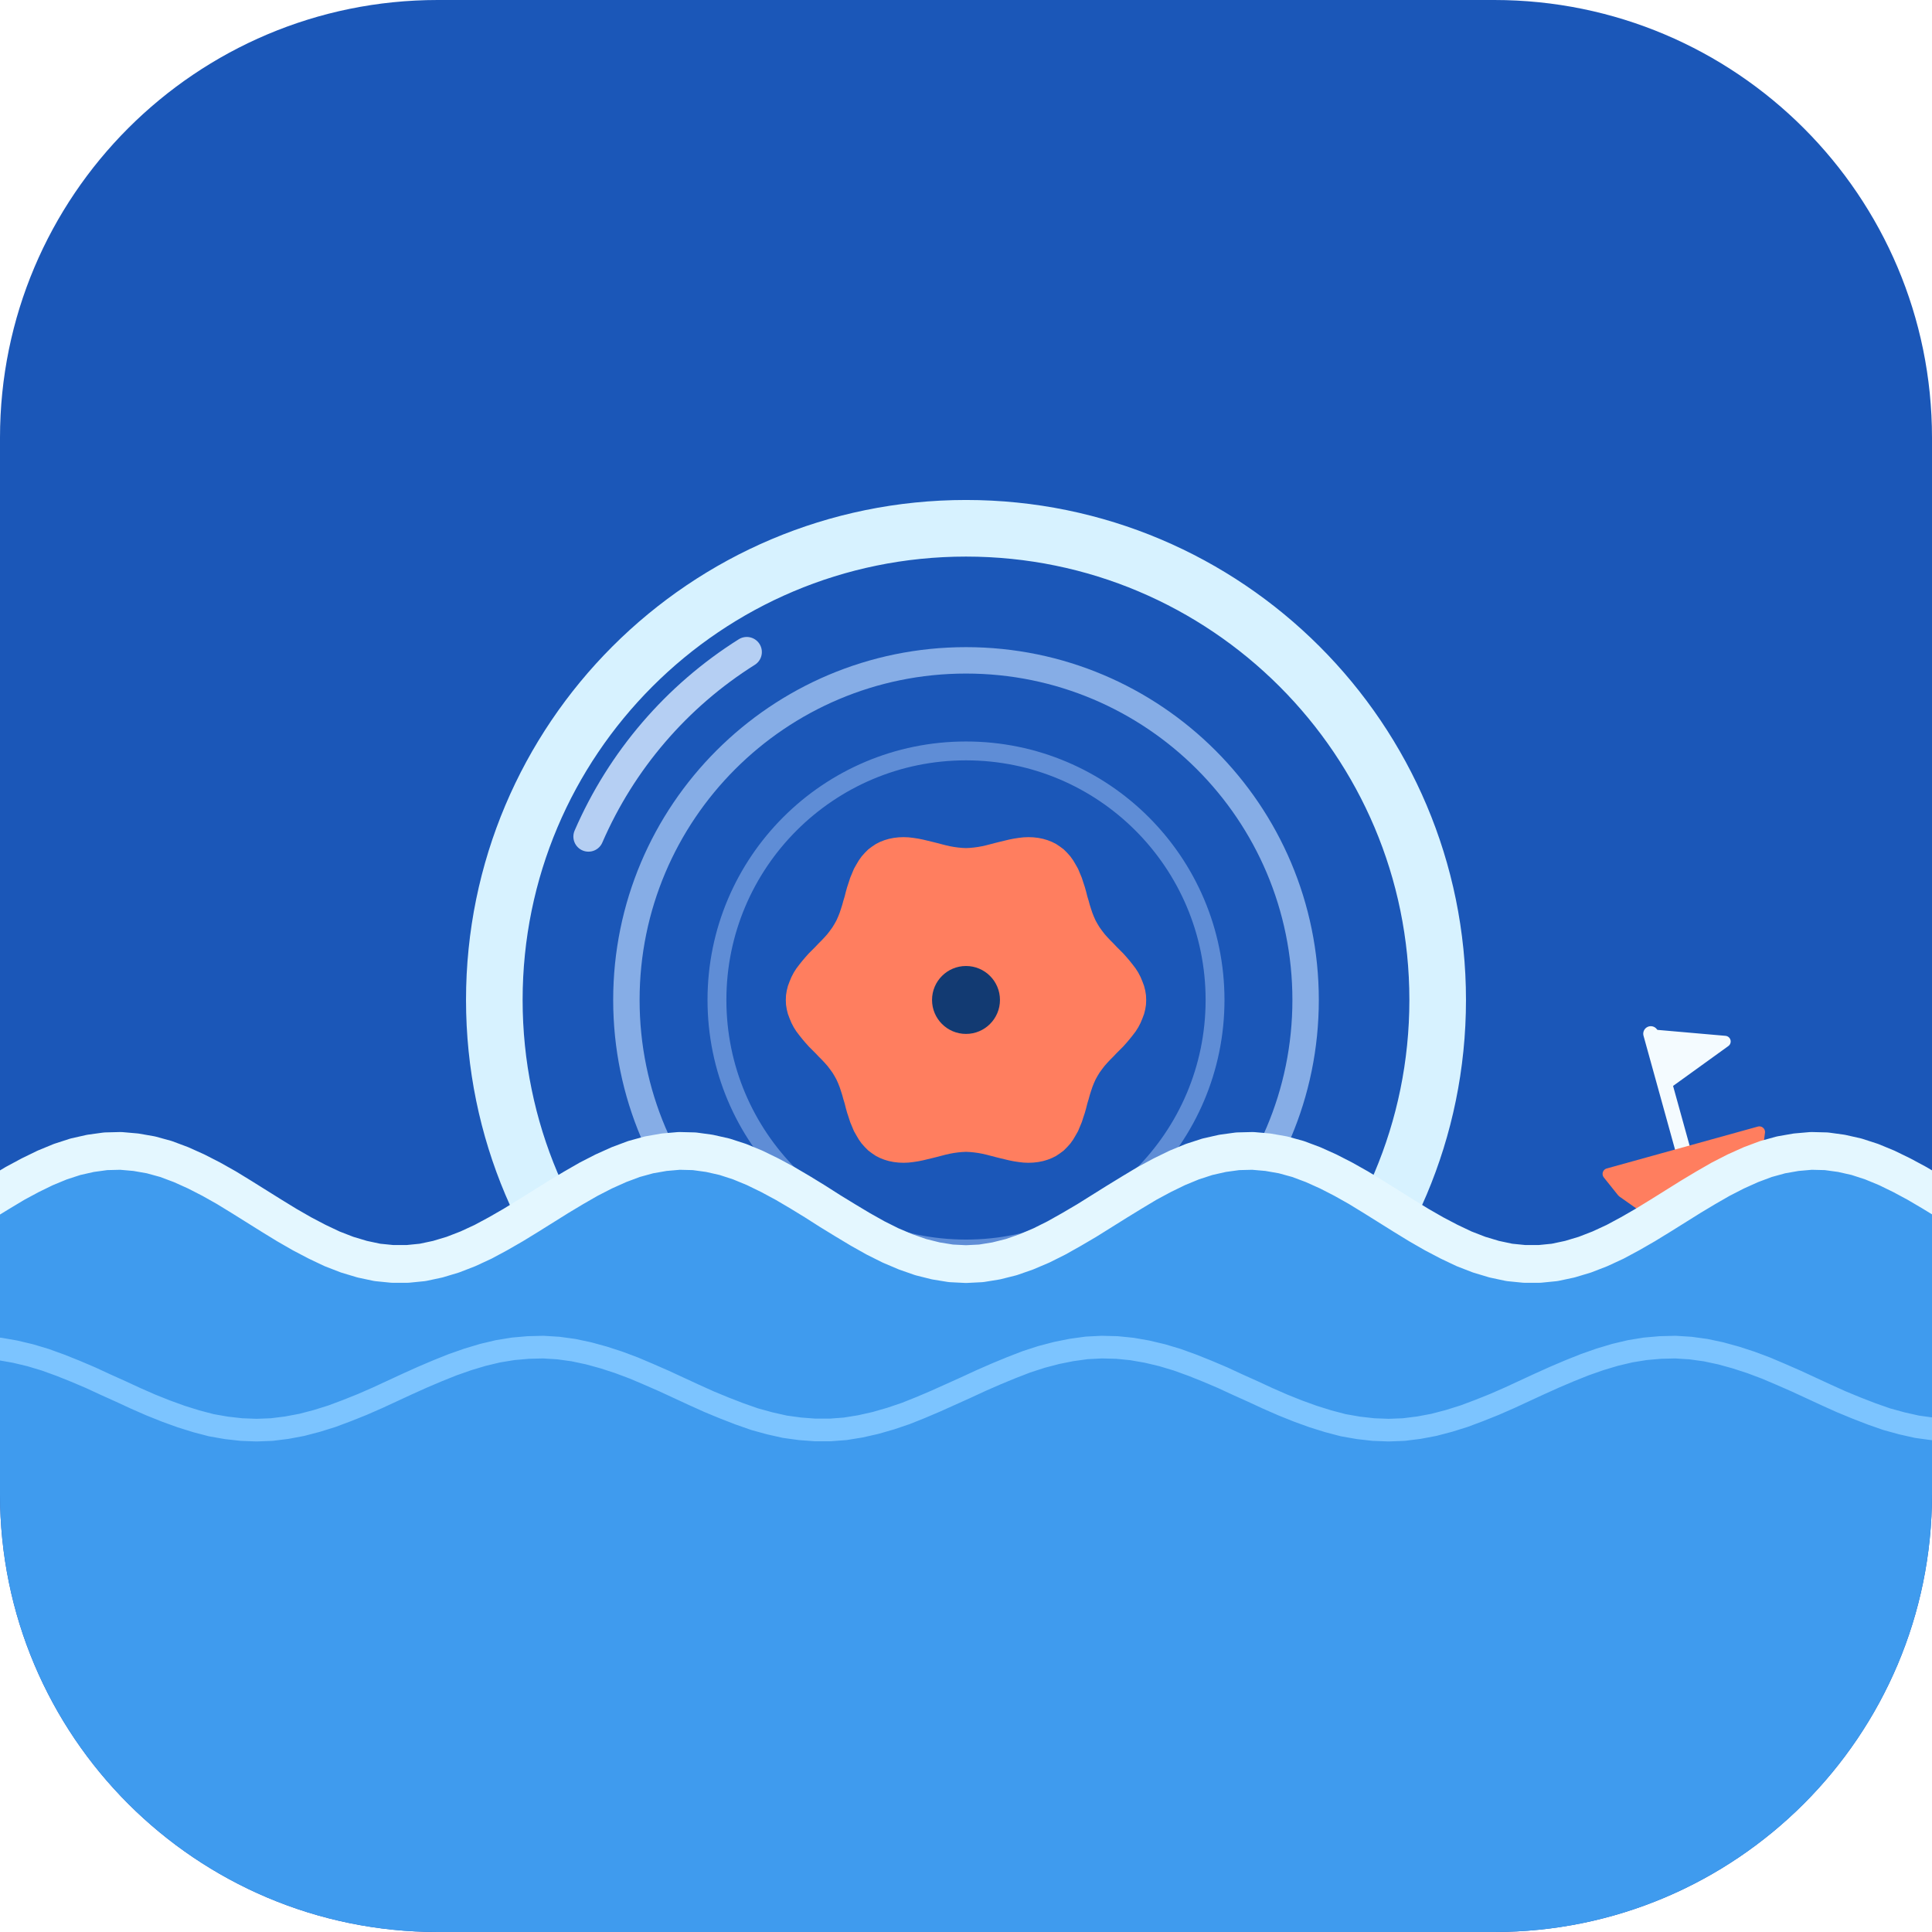
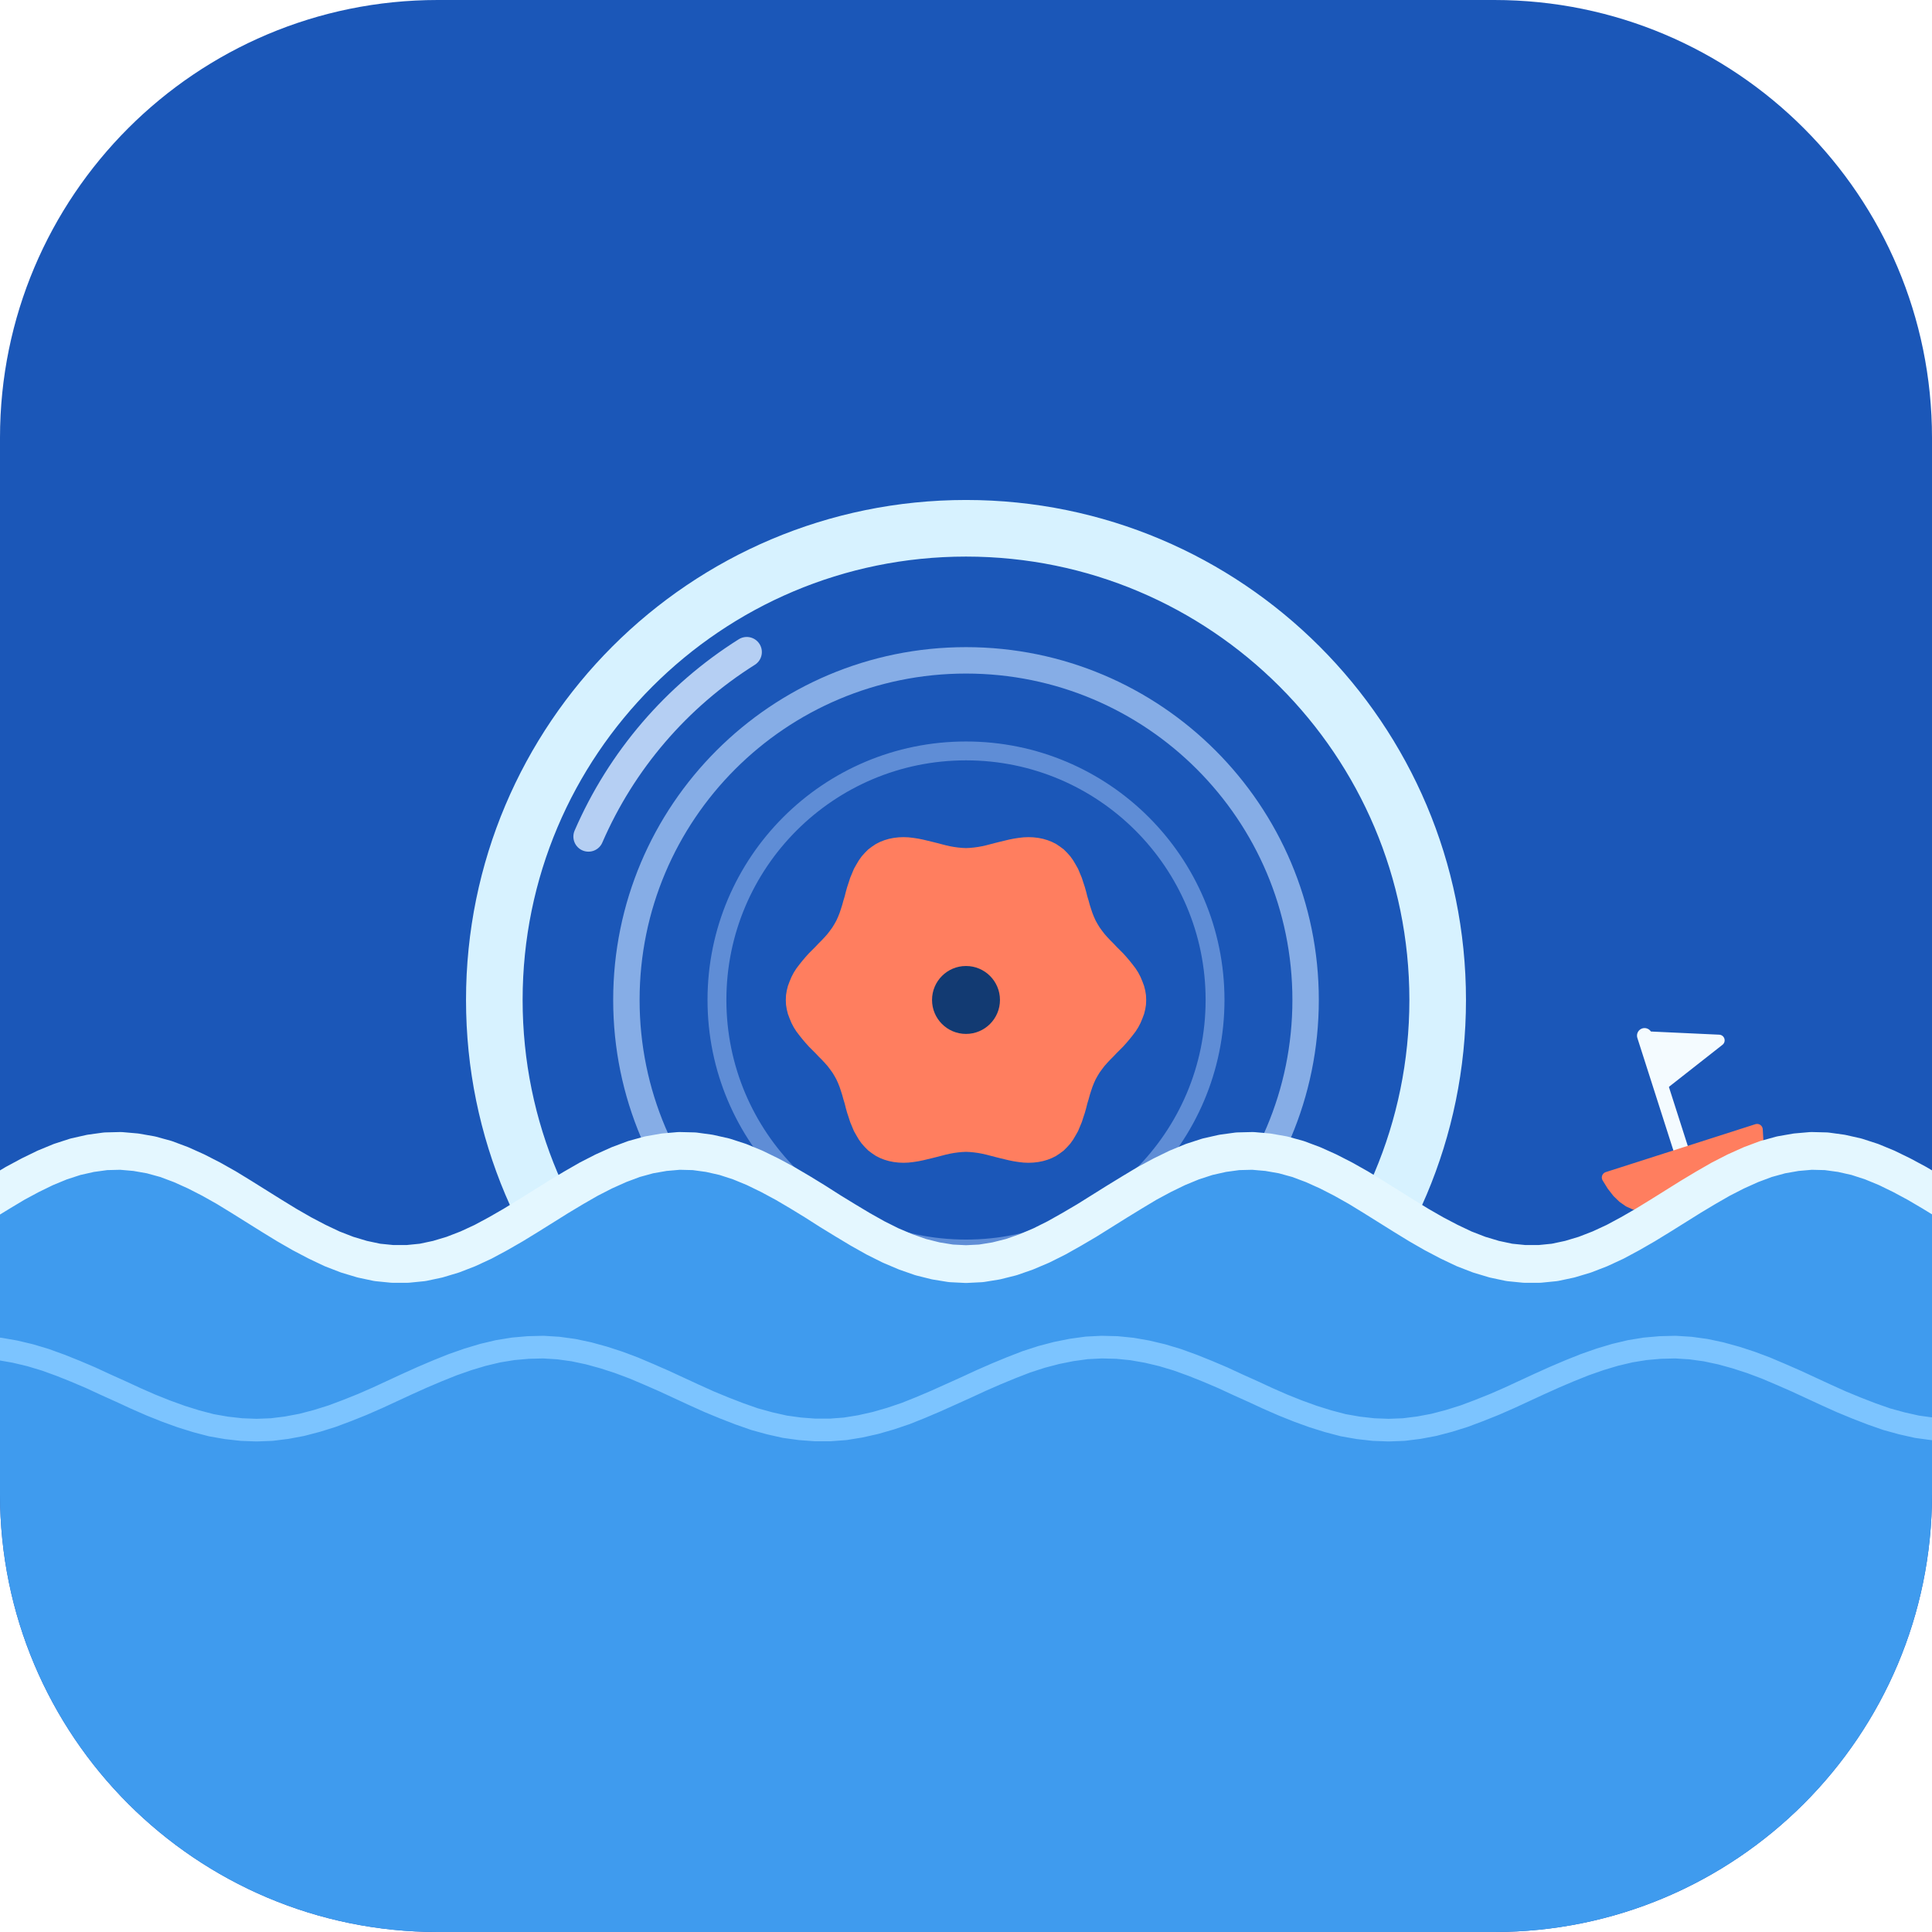
<svg xmlns="http://www.w3.org/2000/svg" width="1024" height="1024" viewBox="0 0 1024 1024">
  <defs>
    <clipPath id="tile">
      <rect width="1024" height="1024" rx="232" />
    </clipPath>
  </defs>
  <g clip-path="url(#tile)">
    <rect width="1024" height="1024" fill="#1b57b8" />
    <circle cx="512.0" cy="530.0" r="250.0" fill="none" stroke="#d7f2ff" stroke-width="30" />
    <circle cx="512.0" cy="530.0" r="180.0" fill="none" stroke="#86ade6" stroke-width="14.0" />
    <circle cx="512.0" cy="530.0" r="132.0" fill="none" stroke="#5f8dd6" stroke-width="10.0" />
    <path d="M311.9 443.4 A218.0 218.0 0 0 1 395.8 345.6" fill="none" stroke="#b5cff3" stroke-width="16" stroke-linecap="round" />
    <path d="M512.0 449.5L514.1 449.4L516.2 449.2L518.4 448.9L520.6 448.5L522.8 448.0L525.1 447.4L527.4 446.8L529.8 446.2L532.3 445.6L534.8 445.0L537.3 444.5L539.9 444.1L542.5 443.8L545.1 443.7L547.7 443.8L550.3 444.1L552.8 444.6L555.2 445.3L557.5 446.2L559.7 447.3L561.8 448.7L563.8 450.2L565.6 452.0L567.3 453.9L568.8 456.0L570.1 458.2L571.4 460.5L572.4 462.9L573.4 465.3L574.2 467.8L575.0 470.2L575.7 472.7L576.3 475.1L577.0 477.4L577.6 479.6L578.3 481.8L579.0 483.9L579.8 485.9L580.7 487.9L581.7 489.7L582.8 491.5L584.1 493.3L585.4 495.0L586.9 496.7L588.4 498.3L590.1 500.0L591.8 501.8L593.5 503.5L595.3 505.3L597.0 507.2L598.7 509.2L600.3 511.2L601.9 513.3L603.3 515.5L604.5 517.8L605.5 520.2L606.4 522.6L607.0 525.0L607.4 527.5L607.5 530.0L607.4 532.5L607.0 535.0L606.4 537.4L605.5 539.8L604.5 542.2L603.3 544.5L601.9 546.7L600.3 548.8L598.7 550.8L597.0 552.8L595.3 554.7L593.5 556.5L591.8 558.2L590.1 560.0L588.4 561.7L586.9 563.3L585.4 565.0L584.1 566.7L582.8 568.5L581.7 570.3L580.7 572.1L579.8 574.1L579.0 576.1L578.3 578.2L577.6 580.4L577.0 582.6L576.3 584.9L575.7 587.3L575.0 589.8L574.2 592.2L573.4 594.7L572.4 597.1L571.4 599.5L570.1 601.8L568.8 604.0L567.3 606.1L565.6 608.0L563.8 609.8L561.8 611.3L559.7 612.7L557.5 613.8L555.2 614.7L552.8 615.4L550.3 615.9L547.7 616.2L545.1 616.3L542.5 616.2L539.9 615.9L537.3 615.5L534.8 615.0L532.3 614.4L529.8 613.8L527.4 613.2L525.1 612.6L522.8 612.0L520.6 611.5L518.4 611.1L516.2 610.8L514.1 610.6L512.0 610.5L509.9 610.6L507.8 610.8L505.6 611.1L503.4 611.5L501.2 612.0L498.9 612.6L496.6 613.2L494.2 613.8L491.7 614.4L489.2 615.0L486.7 615.5L484.1 615.9L481.5 616.2L478.9 616.3L476.3 616.2L473.7 615.9L471.2 615.4L468.8 614.7L466.5 613.8L464.3 612.7L462.2 611.3L460.2 609.8L458.4 608.0L456.7 606.1L455.2 604.0L453.9 601.8L452.6 599.5L451.6 597.1L450.6 594.7L449.8 592.2L449.0 589.8L448.3 587.3L447.7 584.9L447.0 582.6L446.4 580.4L445.7 578.2L445.0 576.1L444.2 574.1L443.3 572.1L442.3 570.3L441.2 568.5L439.9 566.7L438.6 565.0L437.1 563.3L435.6 561.7L433.9 560.0L432.2 558.2L430.5 556.5L428.7 554.7L427.0 552.8L425.3 550.8L423.7 548.8L422.1 546.7L420.7 544.5L419.5 542.2L418.5 539.8L417.6 537.4L417.0 535.0L416.6 532.5L416.5 530.0L416.6 527.5L417.0 525.0L417.6 522.6L418.5 520.2L419.5 517.8L420.7 515.5L422.1 513.3L423.7 511.2L425.3 509.2L427.0 507.2L428.7 505.3L430.5 503.5L432.2 501.8L433.9 500.0L435.6 498.3L437.1 496.7L438.6 495.0L439.9 493.3L441.2 491.5L442.3 489.7L443.3 487.9L444.2 485.9L445.0 483.9L445.7 481.8L446.4 479.6L447.0 477.4L447.7 475.1L448.3 472.7L449.0 470.2L449.8 467.8L450.6 465.3L451.6 462.9L452.6 460.5L453.9 458.2L455.2 456.0L456.7 453.9L458.4 452.0L460.2 450.2L462.2 448.7L464.3 447.3L466.5 446.2L468.8 445.3L471.2 444.6L473.7 444.1L476.3 443.8L478.9 443.7L481.5 443.8L484.1 444.1L486.7 444.5L489.2 445.0L491.7 445.6L494.2 446.2L496.6 446.8L498.9 447.4L501.2 448.0L503.4 448.5L505.6 448.9L507.8 449.2L509.9 449.4Z" fill="#ff7e5f" />
    <circle cx="512.0" cy="530.0" r="18" fill="#123a72" />
-     <line x1="874.954" y1="547.9" x2="892.452" y2="611.1" stroke="#f4fbff" stroke-width="8" stroke-linecap="round" />
-     <path d="M877.7 548.8L884.5 573.5L914.3 552.0Z" fill="#f4fbff" stroke="#f4fbff" stroke-width="6" stroke-linejoin="round" />
-     <path d="M852.4 622.2L932.5 600.0L930.9 612.1L925.8 623.5L870.2 638.9L860.0 631.7Z" fill="#ff7e5f" stroke="#ff7e5f" stroke-width="6" stroke-linejoin="round" />
+     <line x1="871.643" y1="548.9" x2="891.655" y2="611.4" stroke="#f4fbff" stroke-width="8" stroke-linecap="round" />
+     <path d="M874.4 549.7L882.2 574.1L911.1 551.4Z" fill="#f4fbff" stroke="#f4fbff" stroke-width="6" stroke-linejoin="round" />
+     <path d="M852.0 624.1L931.3 598.7L931.6 603.7L931.5 608.2L930.8 612.1L929.6 615.6L927.8 618.6L925.5 621.0L922.7 622.9L919.3 624.3L873.1 638.8L869.7 638.9L866.4 638.2L863.3 636.8L860.3 634.7L857.4 631.9L854.6 628.3L852.0 624.1Z" fill="#ff7e5f" stroke="#ff7e5f" stroke-width="6" stroke-linejoin="round" />
    <path d="M-8.0 636.9L0.0 632.0L8.0 627.2L16.0 622.9L24.0 619.0L32.0 615.7L40.0 613.1L48.0 611.3L56.0 610.2L64.0 610.0L72.0 610.7L80.0 612.1L88.0 614.3L96.0 617.3L104.0 620.9L112.0 625.0L120.0 629.5L128.0 634.4L136.0 639.4L144.0 644.4L152.0 649.3L160.0 653.9L168.0 658.1L176.0 661.9L184.0 665.0L192.0 667.4L200.0 669.1L208.0 669.9L216.0 669.9L224.0 669.1L232.0 667.4L240.0 665.0L248.0 661.9L256.0 658.2L264.0 653.9L272.0 649.3L280.0 644.4L288.0 639.4L296.0 634.4L304.0 629.6L312.0 625.0L320.0 620.9L328.0 617.3L336.0 614.3L344.0 612.1L352.0 610.7L360.0 610.0L368.0 610.2L376.0 611.3L384.0 613.1L392.0 615.7L400.0 619.0L408.0 622.9L416.0 627.2L424.0 631.9L432.0 636.8L440.0 641.9L448.0 646.8L456.0 651.6L464.0 656.1L472.0 660.1L480.0 663.5L488.0 666.3L496.0 668.3L504.0 669.6L512.0 670.0L520.0 669.6L528.0 668.3L536.0 666.3L544.0 663.5L552.0 660.1L560.0 656.1L568.0 651.6L576.0 646.9L584.0 641.9L592.0 636.9L600.0 632.0L608.0 627.2L616.0 622.9L624.0 619.0L632.0 615.7L640.0 613.1L648.0 611.3L656.0 610.2L664.0 610.0L672.0 610.7L680.0 612.1L688.0 614.3L696.0 617.3L704.0 620.9L712.0 625.0L720.0 629.5L728.0 634.4L736.0 639.4L744.0 644.4L752.0 649.3L760.0 653.9L768.0 658.1L776.0 661.9L784.0 665.0L792.0 667.4L800.0 669.1L808.0 669.9L816.0 669.9L824.0 669.1L832.0 667.4L840.0 665.0L848.0 661.9L856.0 658.2L864.0 653.9L872.0 649.3L880.0 644.4L888.0 639.4L896.0 634.4L904.0 629.6L912.0 625.0L920.0 620.9L928.0 617.3L936.0 614.3L944.0 612.1L952.0 610.7L960.0 610.0L968.0 610.2L976.0 611.3L984.0 613.1L992.0 615.7L1000.0 619.0L1008.0 622.9L1016.0 627.2L1024.0 631.9L1032.0 636.8L1032.0 1032.0L-8.0 1032.0Z" fill="#3f9bee" />
    <path d="M-8.0 714.2L0.0 715.0L8.0 716.4L16.0 718.3L24.0 720.7L32.0 723.6L40.0 726.8L48.0 730.2L56.0 733.9L64.0 737.5L72.0 741.2L80.0 744.7L88.0 747.9L96.0 750.8L104.0 753.3L112.0 755.4L120.0 756.8L128.0 757.7L136.0 758.0L144.0 757.7L152.0 756.7L160.0 755.2L168.0 753.1L176.0 750.6L184.0 747.6L192.0 744.4L200.0 740.9L208.0 737.2L216.0 733.5L224.0 729.9L232.0 726.5L240.0 723.3L248.0 720.5L256.0 718.1L264.0 716.2L272.0 714.9L280.0 714.2L288.0 714.0L296.0 714.5L304.0 715.6L312.0 717.3L320.0 719.5L328.0 722.1L336.0 725.1L344.0 728.5L352.0 732.0L360.0 735.7L368.0 739.4L376.0 743.0L384.0 746.3L392.0 749.4L400.0 752.2L408.0 754.4L416.0 756.2L424.0 757.3L432.0 757.9L440.0 757.9L448.0 757.3L456.0 756.0L464.0 754.2L472.0 751.9L480.0 749.2L488.0 746.0L496.0 742.6L504.0 739.0L512.0 735.4L520.0 731.7L528.0 728.2L536.0 724.9L544.0 721.8L552.0 719.2L560.0 717.1L568.0 715.5L576.0 714.4L584.0 714.0L592.0 714.2L600.0 715.0L608.0 716.4L616.0 718.3L624.0 720.7L632.0 723.6L640.0 726.8L648.0 730.2L656.0 733.9L664.0 737.5L672.0 741.2L680.0 744.7L688.0 747.9L696.0 750.8L704.0 753.3L712.0 755.4L720.0 756.8L728.0 757.7L736.0 758.0L744.0 757.7L752.0 756.7L760.0 755.2L768.0 753.1L776.0 750.6L784.0 747.6L792.0 744.4L800.0 740.9L808.0 737.2L816.0 733.5L824.0 729.9L832.0 726.5L840.0 723.3L848.0 720.5L856.0 718.1L864.0 716.2L872.0 714.9L880.0 714.2L888.0 714.0L896.0 714.5L904.0 715.6L912.0 717.3L920.0 719.5L928.0 722.1L936.0 725.1L944.0 728.5L952.0 732.0L960.0 735.7L968.0 739.4L976.0 743.0L984.0 746.3L992.0 749.4L1000.0 752.2L1008.0 754.4L1016.0 756.2L1024.0 757.3L1032.0 757.9" fill="none" stroke="#7cc4ff" stroke-width="12" stroke-linecap="round" stroke-linejoin="round" />
    <path d="M-8.0 636.9L0.0 632.0L8.0 627.2L16.0 622.9L24.0 619.0L32.0 615.7L40.0 613.1L48.0 611.3L56.0 610.2L64.0 610.0L72.0 610.7L80.0 612.1L88.0 614.3L96.0 617.3L104.0 620.9L112.0 625.0L120.0 629.5L128.0 634.4L136.0 639.4L144.0 644.4L152.0 649.3L160.0 653.9L168.0 658.1L176.0 661.9L184.0 665.0L192.0 667.4L200.0 669.1L208.0 669.9L216.0 669.9L224.0 669.1L232.0 667.4L240.0 665.0L248.0 661.9L256.0 658.2L264.0 653.9L272.0 649.3L280.0 644.4L288.0 639.4L296.0 634.4L304.0 629.6L312.0 625.0L320.0 620.9L328.0 617.3L336.0 614.3L344.0 612.1L352.0 610.7L360.0 610.0L368.0 610.2L376.0 611.3L384.0 613.1L392.0 615.7L400.0 619.0L408.0 622.9L416.0 627.2L424.0 631.9L432.0 636.8L440.0 641.9L448.0 646.8L456.0 651.6L464.0 656.1L472.0 660.1L480.0 663.5L488.0 666.3L496.0 668.3L504.0 669.6L512.0 670.0L520.0 669.6L528.0 668.3L536.0 666.3L544.0 663.5L552.0 660.1L560.0 656.1L568.0 651.6L576.0 646.9L584.0 641.9L592.0 636.9L600.0 632.0L608.0 627.2L616.0 622.9L624.0 619.0L632.0 615.7L640.0 613.1L648.0 611.3L656.0 610.2L664.0 610.0L672.0 610.7L680.0 612.1L688.0 614.3L696.0 617.3L704.0 620.9L712.0 625.0L720.0 629.5L728.0 634.4L736.0 639.4L744.0 644.4L752.0 649.3L760.0 653.9L768.0 658.1L776.0 661.9L784.0 665.0L792.0 667.4L800.0 669.1L808.0 669.9L816.0 669.9L824.0 669.1L832.0 667.4L840.0 665.0L848.0 661.9L856.0 658.2L864.0 653.9L872.0 649.3L880.0 644.4L888.0 639.4L896.0 634.4L904.0 629.6L912.0 625.0L920.0 620.9L928.0 617.3L936.0 614.3L944.0 612.1L952.0 610.7L960.0 610.0L968.0 610.2L976.0 611.3L984.0 613.1L992.0 615.7L1000.0 619.0L1008.0 622.9L1016.0 627.2L1024.0 631.9L1032.0 636.8" fill="none" stroke="#e4f7ff" stroke-width="20" stroke-linecap="round" stroke-linejoin="round" />
  </g>
</svg>
